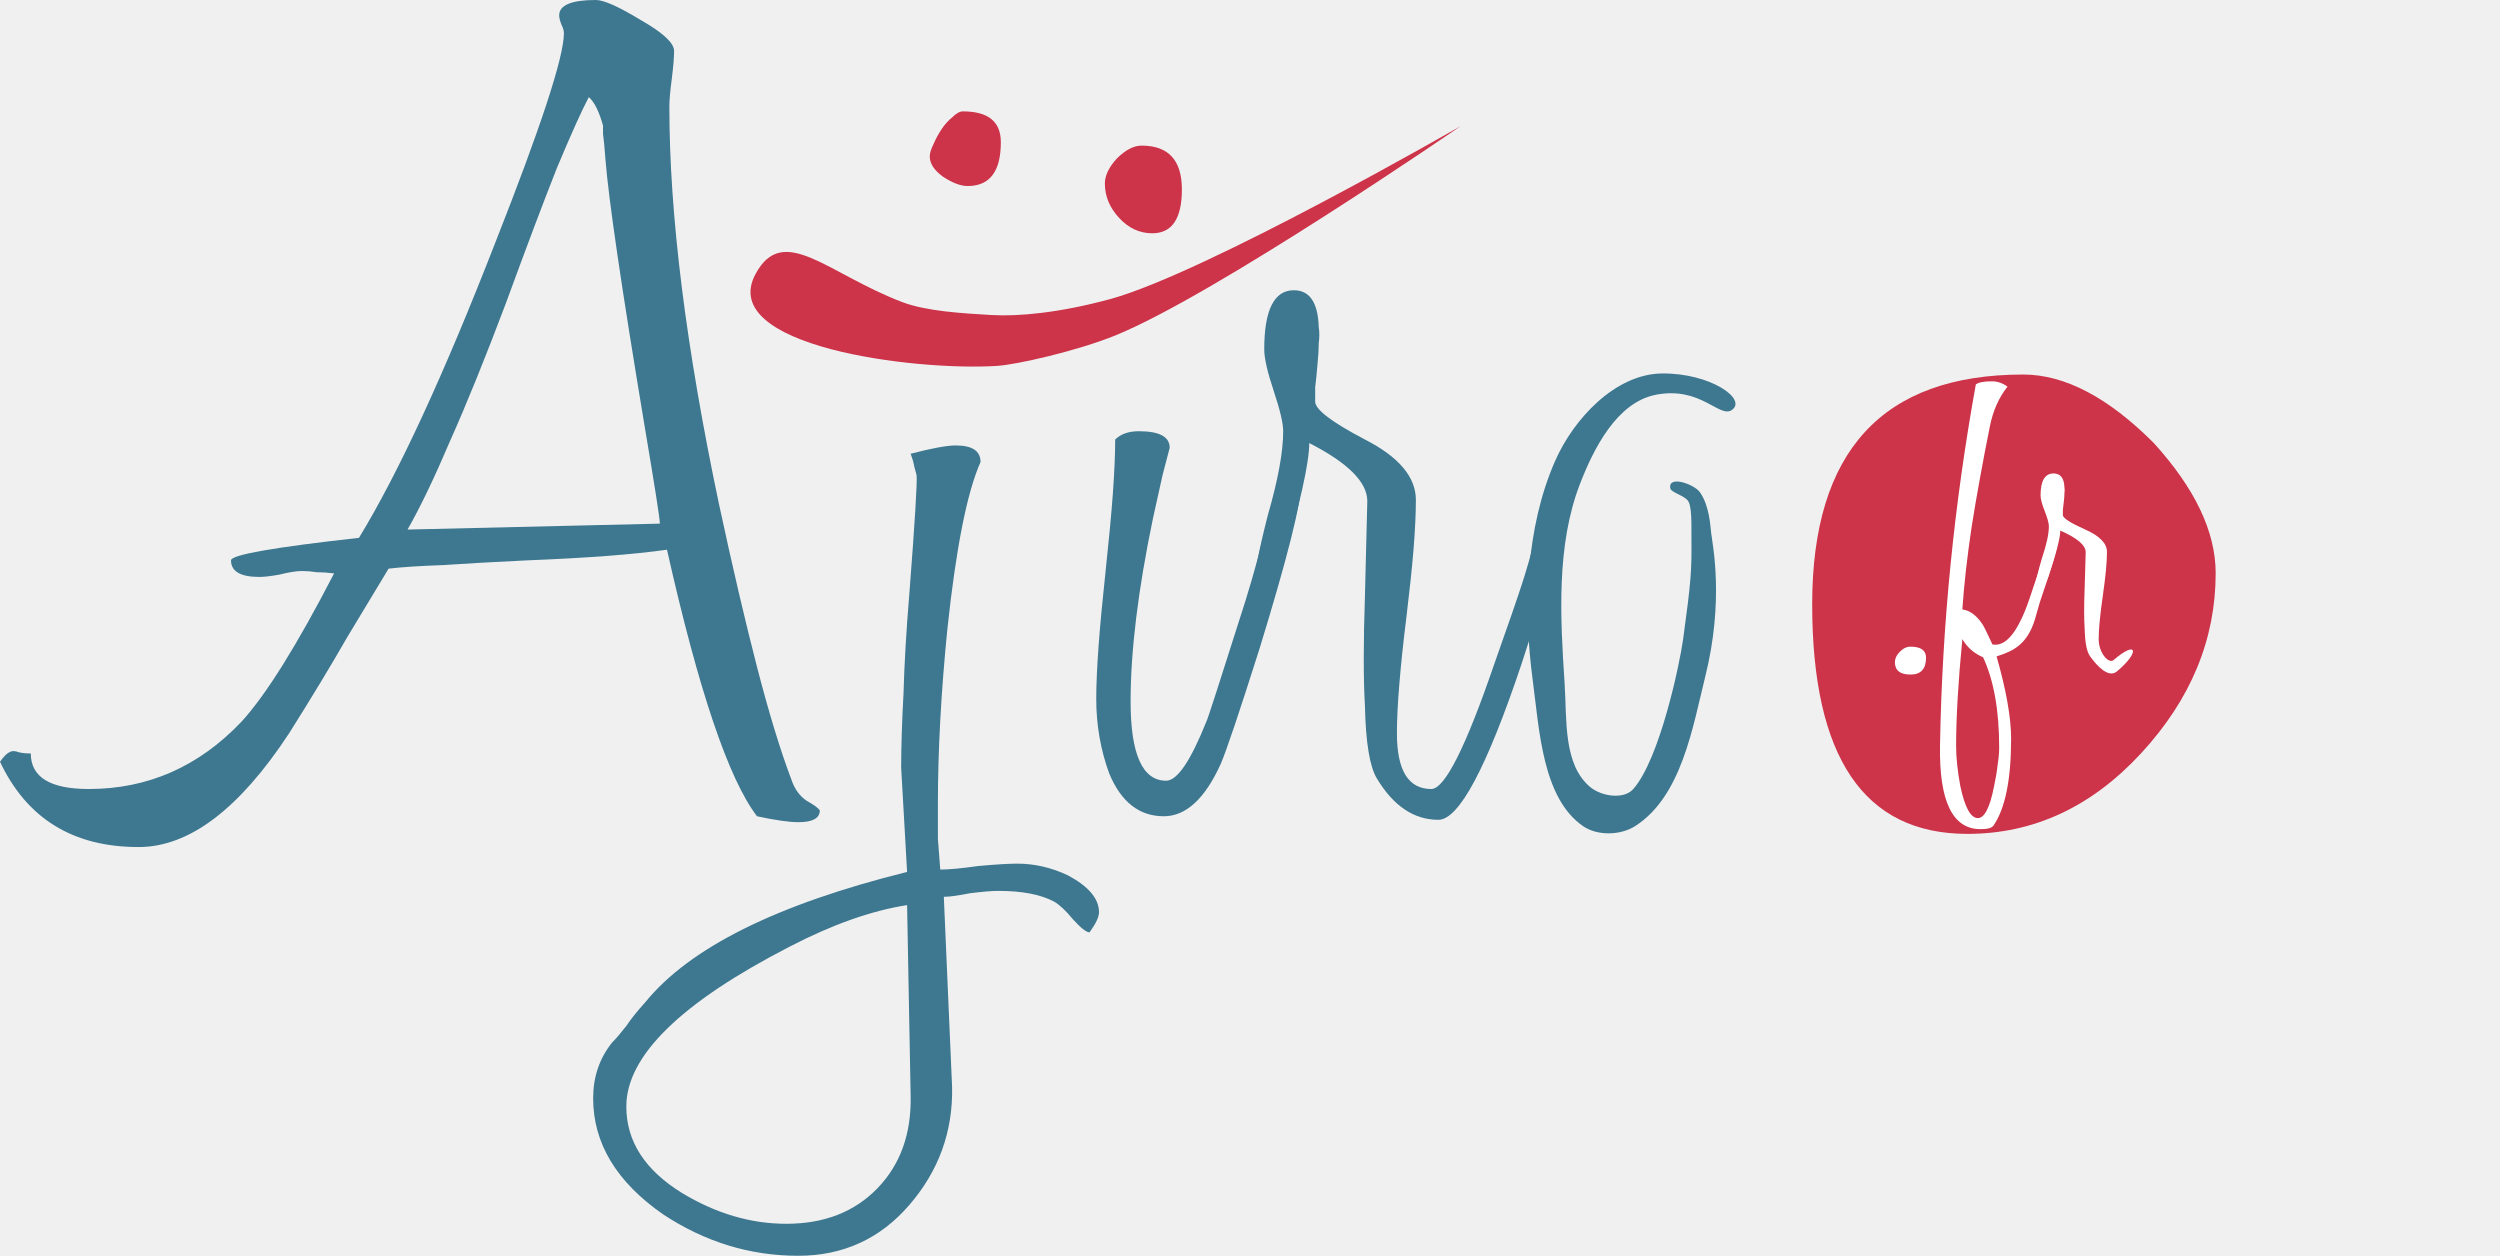
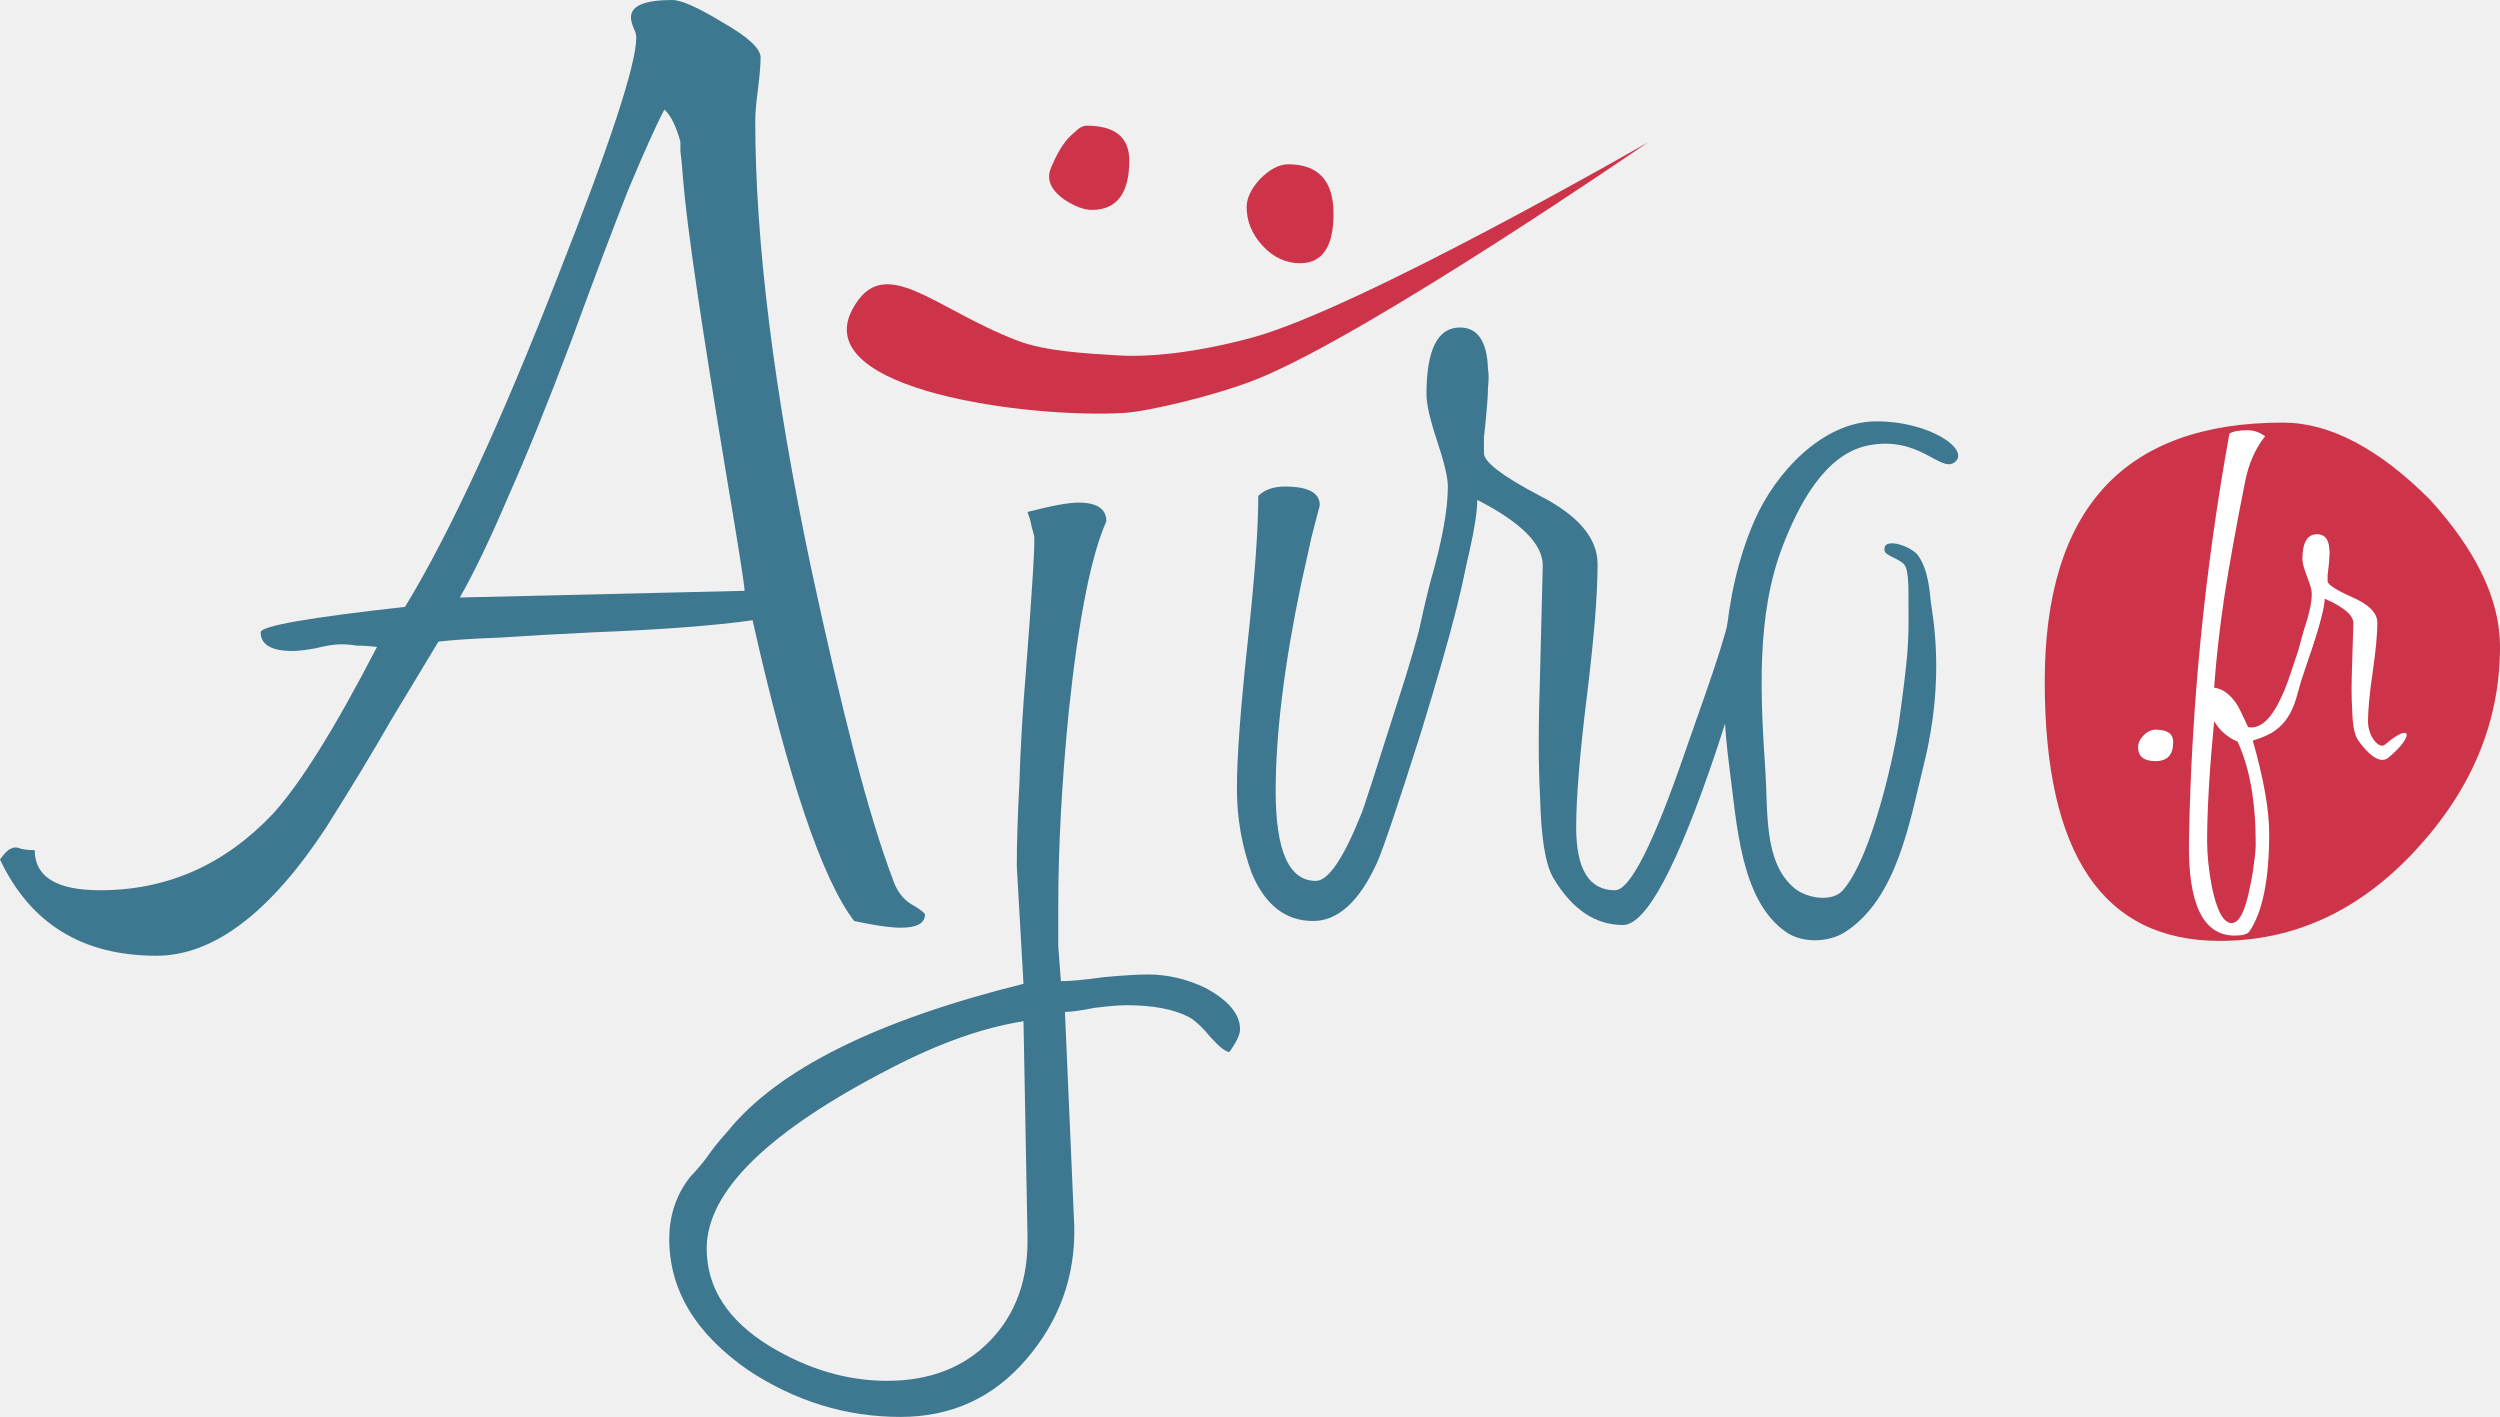
- <svg xmlns="http://www.w3.org/2000/svg" width="192.457mm" height="96.673mm" viewBox="0 0 681.934 342.543" id="svg2" version="1.1">
+ <svg xmlns="http://www.w3.org/2000/svg" width="170.569mm" height="96.673mm" viewBox="0 0 604.378 342.543" id="svg2" version="1.1">
  <defs id="defs4" />
-   <g id="layer1" transform="translate(-60.51716,-277.4051)">
+   <g id="layer1" transform="translate(-60.51714,-277.4051)">
    <path id="path4141" style="font-style:normal;font-variant:normal;font-weight:300;font-stretch:normal;font-size:medium;line-height:100%;font-family:'Honey Script';-inkscape-font-specification:'Honey Script Light';text-align:start;letter-spacing:0px;word-spacing:0px;writing-mode:lr-tb;text-anchor:start;fill:#3d7890;fill-opacity:1;stroke:none;stroke-width:1px;stroke-linecap:butt;stroke-linejoin:miter;stroke-opacity:1" d="m 284.139,498.442 q 0,3.232 -5.817,3.232 -3.878,0 -11.31,-1.616 -11.634,-15.188 -24.56,-72.71 -13.572,1.939 -38.132,2.908 -13.572,0.646 -22.944,1.293 -9.371,0.323 -14.865,0.969 -4.524,7.433 -11.31,18.743 -6.463,11.31 -15.835,26.175 -20.359,31.023 -41.041,31.023 -26.822,0 -37.809,-23.267 1.616,-2.262 2.585,-2.585 0.969,-0.646 2.585,0 1.293,0.323 3.232,0.323 0,9.695 15.835,9.695 24.237,0 41.687,-18.42 10.018,-10.987 25.206,-40.394 -2.585,-0.323 -4.847,-0.323 -1.939,-0.323 -3.878,-0.323 -2.262,0 -6.14,0.969 -3.555,0.646 -5.494,0.646 -7.756,0 -7.756,-4.524 0,-2.262 34.901,-6.14 16.158,-26.499 37.163,-80.465 18.743,-47.504 18.743,-57.198 0,-0.969 -0.646,-2.262 -0.646,-1.616 -0.646,-2.585 0,-4.201 10.018,-4.201 3.232,0 12.28,5.494 9.048,5.17 9.048,8.402 0,2.585 -0.646,7.756 -0.646,4.847 -0.646,7.433 0,44.272 13.572,108.58 5.494,25.529 10.341,44.272 4.847,18.743 9.371,30.7 1.293,3.878 4.201,5.817 2.908,1.616 3.555,2.585 z M 236.313,393.417 q -9.371,-56.229 -10.664,-72.71 -0.323,-4.524 -0.646,-6.786 0,-2.262 0,-2.262 -1.616,-5.817 -3.878,-7.756 -2.908,5.494 -8.725,19.389 -5.494,13.896 -13.896,36.84 -8.402,22.298 -15.188,37.486 -6.463,15.188 -11.634,24.237 l 68.832,-1.616 q 0,-1.939 -4.201,-26.822 z" />
    <path id="path4143" style="font-style:normal;font-variant:normal;font-weight:300;font-stretch:normal;font-size:medium;line-height:100%;font-family:'Honey Script';-inkscape-font-specification:'Honey Script Light';text-align:start;letter-spacing:0px;word-spacing:0px;writing-mode:lr-tb;text-anchor:start;fill:#3d7890;fill-opacity:1;stroke:none;stroke-width:1px;stroke-linecap:butt;stroke-linejoin:miter;stroke-opacity:1" d="m 360.298,526.233 c 0,1.293 -0.862,3.124 -2.585,5.494 -0.862,0 -2.37,-1.185 -4.524,-3.555 -1.939,-2.37 -3.662,-3.986 -5.17,-4.847 -3.662,-1.939 -8.725,-2.908 -15.188,-2.908 -1.723,0 -4.309,0.215 -7.756,0.646 -3.232,0.646 -5.601,0.969 -7.109,0.969 l 2.262,52.028 c 0.215,12.064 -3.662,22.728 -11.634,31.992 -7.971,9.264 -18.097,13.896 -30.376,13.896 -13.142,0 -25.421,-3.77 -36.84,-11.31 -12.711,-8.833 -19.066,-19.389 -19.066,-31.669 0,-5.817 1.723,-10.88 5.17,-15.188 1.077,-1.077 2.37,-2.585 3.878,-4.524 1.293,-1.939 3.016,-4.093 5.17,-6.463 12.064,-14.865 35.87,-26.714 71.417,-35.547 l -1.616,-28.438 c 0,-5.601 0.215,-12.388 0.646,-20.359 0.215,-7.971 0.754,-17.127 1.616,-27.468 1.508,-19.605 2.154,-30.269 1.939,-31.992 -0.431,-1.508 -0.754,-2.801 -0.969,-3.878 l -0.646,-1.939 c 5.817,-1.508 9.91,-2.262 12.28,-2.262 4.524,0 6.786,1.508 6.786,4.524 -3.662,8.187 -6.679,23.375 -9.048,45.565 -0.862,8.617 -1.508,16.912 -1.939,24.883 -0.431,7.971 -0.646,15.619 -0.646,22.944 l 0,9.371 c 0.215,3.016 0.431,5.817 0.646,8.402 2.37,0 5.817,-0.323 10.341,-0.969 4.74,-0.431 8.294,-0.646 10.664,-0.646 4.74,0 9.371,1.077 13.896,3.232 5.601,3.016 8.402,6.355 8.402,10.018 z m -52.351,-1.939 c -9.695,1.508 -20.359,5.278 -31.992,11.31 -29.73,15.296 -44.595,29.838 -44.595,43.626 0,9.479 5.063,17.343 15.188,23.59 9.264,5.601 18.743,8.402 28.438,8.402 10.341,0 18.635,-3.232 24.883,-9.695 6.248,-6.463 9.264,-14.865 9.048,-25.206 z" />
    <path id="path4145" style="font-style:normal;font-variant:normal;font-weight:300;font-stretch:normal;font-size:medium;line-height:100%;font-family:'Honey Script';-inkscape-font-specification:'Honey Script Light';text-align:start;letter-spacing:0px;word-spacing:0px;writing-mode:lr-tb;text-anchor:start;fill:#3d7890;fill-opacity:1;stroke:none;stroke-width:1px;stroke-linecap:butt;stroke-linejoin:miter;stroke-opacity:1" d="m 415.448,409.252 c 0,5.386 -3.77,20.359 -11.31,44.918 -5.601,17.666 -9.156,28.222 -10.664,31.669 -4.309,9.479 -9.479,14.219 -15.511,14.219 -6.679,0 -11.634,-3.878 -14.865,-11.634 -2.37,-6.463 -3.555,-13.249 -3.555,-20.359 0,-3.878 0.215,-8.725 0.646,-14.542 0.431,-5.817 1.077,-12.711 1.939,-20.682 0.862,-7.971 1.508,-14.865 1.939,-20.682 0.431,-6.032 0.646,-10.987 0.646,-14.865 1.508,-1.508 3.662,-2.262 6.463,-2.262 5.601,0 8.402,1.508 8.402,4.524 -0.431,1.723 -1.077,4.201 -1.939,7.433 -0.646,3.016 -1.508,6.894 -2.585,11.634 -4.093,19.605 -6.14,36.301 -6.14,50.089 0,14.434 3.232,21.651 9.695,21.651 3.016,0 6.679,-5.386 10.987,-16.158 0.215,-0.215 3.77,-11.203 10.664,-32.962 1.077,-3.447 2.262,-7.54 3.555,-12.28 1.293,-4.74 2.693,-10.233 4.201,-16.481 1.293,-5.17 2.801,-7.756 4.524,-7.756 1.939,0 2.908,1.508 2.908,4.524 z" />
    <path id="path4147" style="font-style:normal;font-variant:normal;font-weight:300;font-stretch:normal;font-size:medium;line-height:100%;font-family:'Honey Script';-inkscape-font-specification:'Honey Script Light';text-align:start;letter-spacing:0px;word-spacing:0px;writing-mode:lr-tb;text-anchor:start;fill:#3d7890;fill-opacity:1;stroke:none;stroke-width:1px;stroke-linecap:butt;stroke-linejoin:miter;stroke-opacity:1" d="m 452.873,501.027 c -6.679,0 -12.28,-3.77 -16.804,-11.31 -1.939,-3.232 -3.016,-9.802 -3.232,-19.712 -0.431,-7.325 -0.431,-17.343 0,-30.053 l 0.646,-25.852 c 0,-5.17 -5.278,-10.449 -15.835,-15.835 0,5.386 -2.585,16.912 -7.756,34.577 0,0.215 -0.539,1.4 -1.616,3.555 -1.077,1.939 -1.616,3.016 -1.616,3.232 l -4.201,-1.293 c 0,-3.447 1.293,-10.233 3.878,-20.359 2.801,-9.695 4.201,-17.343 4.201,-22.944 0,-2.154 -0.862,-5.817 -2.585,-10.987 -1.723,-5.17 -2.585,-8.941 -2.585,-11.31 0,-10.772 2.693,-16.158 8.079,-16.158 4.309,0 6.571,3.339 6.786,10.018 0.215,1.293 0.215,2.801 0,4.524 0,1.508 -0.108,3.339 -0.323,5.494 -0.215,2.585 -0.431,4.74 -0.646,6.463 l 0,3.878 c 0,2.154 4.524,5.601 13.572,10.341 9.264,4.74 13.896,10.233 13.896,16.481 0,3.662 -0.215,8.187 -0.646,13.572 -0.431,5.17 -1.077,11.31 -1.939,18.42 -0.862,6.894 -1.508,13.034 -1.939,18.42 -0.431,5.17 -0.646,9.587 -0.646,13.249 0,10.125 3.124,15.188 9.371,15.188 3.662,0 9.371,-11.31 17.127,-33.931 7.325,-20.897 10.623,-29.59 11.916,-39.716 0.646,-4.955 4.932,-14.504 7.302,-14.504 1.723,0 0.817,1.868 0.817,5.1 0,7.325 -4.201,23.698 -12.603,49.119 -9.479,28.222 -17.019,42.333 -22.621,42.333 z" />
    <path d="m 333.52,316.191 c 0,7.971 -3.016,11.957 -9.048,11.957 -1.939,0 -4.201,-0.862 -6.786,-2.585 -2.37,-1.723 -3.555,-3.555 -3.555,-5.494 0,-0.862 0.323,-1.939 0.969,-3.232 0.646,-1.508 1.4,-2.908 2.262,-4.201 0.862,-1.293 1.831,-2.37 2.908,-3.232 1.077,-1.077 2.047,-1.616 2.908,-1.616 6.894,0 10.341,2.801 10.341,8.402 z" style="font-style:normal;font-variant:normal;font-weight:300;font-stretch:normal;font-size:323.154px;line-height:100%;font-family:'Honey Script';-inkscape-font-specification:'Honey Script Light';text-align:start;letter-spacing:0px;word-spacing:0px;writing-mode:lr-tb;text-anchor:start;fill:#cd3349;fill-opacity:1;stroke:none;stroke-width:1px;stroke-linecap:butt;stroke-linejoin:miter;stroke-opacity:1" id="path4143-9" />
    <path style="fill:#cd3349;fill-opacity:1;fill-rule:evenodd;stroke:none;stroke-width:1px;stroke-linecap:butt;stroke-linejoin:miter;stroke-opacity:1" d="m 266.594,352.174 c 7.56,-14.097 19.549,-0.164 39.993,7.62 6.671,2.54 16.499,3.071 24.397,3.542 7.192,0.429 18.425,-0.561 32.311,-4.336 25.959,-7.057 95.674,-47.217 95.674,-47.217 0,0 -67.128,46.165 -94.322,57.166 -10.3,4.167 -26.723,7.923 -32.235,8.27 -22.38,1.412 -76.416,-5.282 -65.818,-25.045 z" id="path4175" />
    <path d="m 382.901,329.081 c 0,7.971 -2.693,11.957 -8.079,11.957 -3.447,0 -6.463,-1.4 -9.048,-4.201 -2.585,-2.801 -3.878,-5.924 -3.878,-9.371 0,-2.154 1.077,-4.416 3.232,-6.786 2.37,-2.37 4.632,-3.555 6.786,-3.555 7.325,0 10.987,3.986 10.987,11.957 z" style="font-style:normal;font-variant:normal;font-weight:300;font-stretch:normal;font-size:323.154px;line-height:100%;font-family:'Honey Script';-inkscape-font-specification:'Honey Script Light';text-align:start;letter-spacing:0px;word-spacing:0px;writing-mode:lr-tb;text-anchor:start;fill:#cd3349;fill-opacity:1;stroke:none;stroke-width:1px;stroke-linecap:butt;stroke-linejoin:miter;stroke-opacity:1" id="path4145-0" />
    <path style="fill:#3d7890;fill-opacity:1;fill-rule:evenodd;stroke:none;stroke-width:1px;stroke-linecap:butt;stroke-linejoin:miter;stroke-opacity:1" d="m 513.823,379.279 c -12.638,0.146 -24.066,12.29 -29.168,23.991 -7.914,18.151 -8.694,39.974 -6.061,59.599 1.8,13.418 2.597,32.247 13.763,39.901 3.888,2.665 10.163,2.528 14.142,0 12.714,-8.079 15.734,-26.984 19.193,-40.911 5.122,-20.619 2.011,-35.684 1.605,-38.92 -0.254,-2.021 -0.468,-7.593 -3.101,-11.283 -1.571,-2.202 -8.828,-4.736 -8.051,-1.01 0.225,1.08 3.699,1.906 4.759,3.289 1.175,1.534 0.961,6.599 0.992,9.924 0.087,9.33 -0.076,11.87 -2.265,27.899 -0.893,6.543 -6.353,32.727 -13.637,40.911 -2.577,2.895 -8.614,1.946 -11.617,-0.505 -7.528,-6.146 -6.429,-18.587 -7.071,-28.284 -1.187,-17.921 -2.301,-37.667 4.167,-54.422 3.735,-9.677 10.062,-22.282 20.708,-24.37 12.272,-2.406 17.362,6.488 20.74,4.157 4.284,-2.957 -5.887,-10.118 -19.098,-9.965 z" id="path4216" />
    <path d="m 554.836,442.217 c 0,41.766 14.11,62.649 42.33,62.649 18.061,0 33.864,-7.337 47.41,-22.012 13.546,-14.675 20.319,-31.042 20.319,-49.103 0,-11.288 -5.644,-23.141 -16.932,-35.558 -12.417,-12.417 -24.269,-18.625 -35.558,-18.625 -38.38,0 -57.569,20.883 -57.569,62.649 z" style="font-style:normal;font-variant:normal;font-weight:300;font-stretch:normal;font-size:323.154px;line-height:100%;font-family:'Honey Script';-inkscape-font-specification:'Honey Script Light';text-align:start;letter-spacing:0px;word-spacing:0px;writing-mode:lr-tb;text-anchor:start;fill:#cd3349;fill-opacity:1;stroke:none;stroke-width:1px;stroke-linecap:butt;stroke-linejoin:miter;stroke-opacity:1" id="path4145-0-6" />
    <g id="g4152" style="opacity:1;fill:#ffffff;fill-opacity:1" transform="matrix(0.4385743,0,0,0.3743977,337.7237,271.9901)">
      <path d="m 565.849,493.669 q 0,12.264 -9.682,12.264 -9.682,0 -9.682,-9.037 0,-3.873 2.905,-7.423 3.227,-3.873 6.778,-3.873 9.682,0 9.682,8.069 z" style="font-style:normal;font-variant:normal;font-weight:300;font-stretch:normal;font-size:medium;line-height:100%;font-family:'Honey Script';-inkscape-font-specification:'Honey Script Light';text-align:start;letter-spacing:0px;word-spacing:0px;writing-mode:lr-tb;text-anchor:start;fill:#ffffff;fill-opacity:1;stroke:none;stroke-width:1px;stroke-linecap:butt;stroke-linejoin:miter;stroke-opacity:1" id="path4146" />
      <path d="m 647.164,412.015 q 0,3.873 -4.841,21.301 -3.55,12.264 -5.809,20.333 -1.936,8.069 -2.905,11.941 -3.55,13.878 -11.296,20.333 -3.873,3.55 -12.587,6.778 9.037,37.115 9.037,60.03 0,44.538 -10.973,63.257 -1.614,2.582 -8.069,2.582 -26.142,0 -25.174,-61.321 1.936,-131.033 22.269,-262.712 2.582,-2.259 10.005,-2.259 5.164,0 9.682,3.873 -8.069,11.941 -10.973,29.047 -6.778,39.697 -11.296,72.94 -4.196,32.92 -5.809,60.353 6.778,0.968 12.264,10.328 1.291,1.936 6.455,15.169 10.005,2.259 18.719,-20.333 2.582,-6.455 6.132,-19.365 3.873,-12.91 9.037,-32.597 0.968,-4.196 2.905,-4.196 3.227,0 3.227,4.518 z m -35.824,147.17 q 0,-40.665 -10.005,-65.839 -8.391,-4.196 -12.91,-13.232 -3.873,47.12 -3.873,77.781 0,6.455 0.645,13.555 0.645,7.423 1.936,15.492 4.196,23.56 10.973,23.56 6.132,0 10.005,-22.915 1.614,-8.714 2.259,-15.814 0.968,-7.1 0.968,-12.587 z" id="path4148" style="font-style:normal;font-variant:normal;font-weight:300;font-stretch:normal;font-size:medium;line-height:100%;font-family:'Honey Script';-inkscape-font-specification:'Honey Script Light';text-align:start;letter-spacing:0px;word-spacing:0px;writing-mode:lr-tb;text-anchor:start;fill:#ffffff;fill-opacity:1;stroke:none;stroke-width:1px;stroke-linecap:butt;stroke-linejoin:miter;stroke-opacity:1" />
      <path d="m 684.517,503.674 c -5.104,4.992 -12.264,-3.765 -16.783,-11.296 -1.936,-3.227 -3.012,-9.79 -3.227,-19.687 -0.43,-7.315 -0.43,-17.32 0,-30.015 l 0.645,-25.819 c 0,-5.164 -5.271,-10.435 -15.814,-15.814 0,5.379 -2.582,16.89 -7.746,34.533 0,0.215 -0.538,1.399 -1.614,3.55 -1.076,1.936 -1.614,3.012 -1.614,3.227 l -4.196,-1.291 c 0,-3.443 1.291,-10.22 3.873,-20.333 2.797,-9.682 4.196,-17.32 4.196,-22.915 0,-2.152 -0.861,-5.809 -2.582,-10.973 -1.721,-5.164 -2.582,-8.929 -2.582,-11.296 0,-10.758 2.69,-16.137 8.069,-16.137 4.303,0 6.562,3.335 6.778,10.005 0.215,1.291 0.215,2.797 0,4.518 0,1.506 -0.108,3.335 -0.323,5.487 -0.215,2.582 -0.43,4.734 -0.645,6.455 l 0,3.873 c 0,2.152 4.518,5.594 13.555,10.328 9.252,4.734 13.878,10.22 13.878,16.46 0,3.658 -0.215,8.176 -0.645,13.555 -0.43,5.164 -1.076,11.296 -1.936,18.396 -0.861,6.885 -1.506,13.017 -1.936,18.396 -0.43,5.164 -0.645,9.575 -0.645,13.232 0,10.113 6.231,18.345 9.36,15.169 14.589,-14.807 16.544,-5.894 1.936,8.391 z" id="path4150" style="font-style:normal;font-variant:normal;font-weight:300;font-stretch:normal;font-size:medium;line-height:100%;font-family:'Honey Script';-inkscape-font-specification:'Honey Script Light';text-align:start;letter-spacing:0px;word-spacing:0px;writing-mode:lr-tb;text-anchor:start;fill:#ffffff;fill-opacity:1;stroke:none;stroke-width:1px;stroke-linecap:butt;stroke-linejoin:miter;stroke-opacity:1" />
    </g>
  </g>
</svg>
